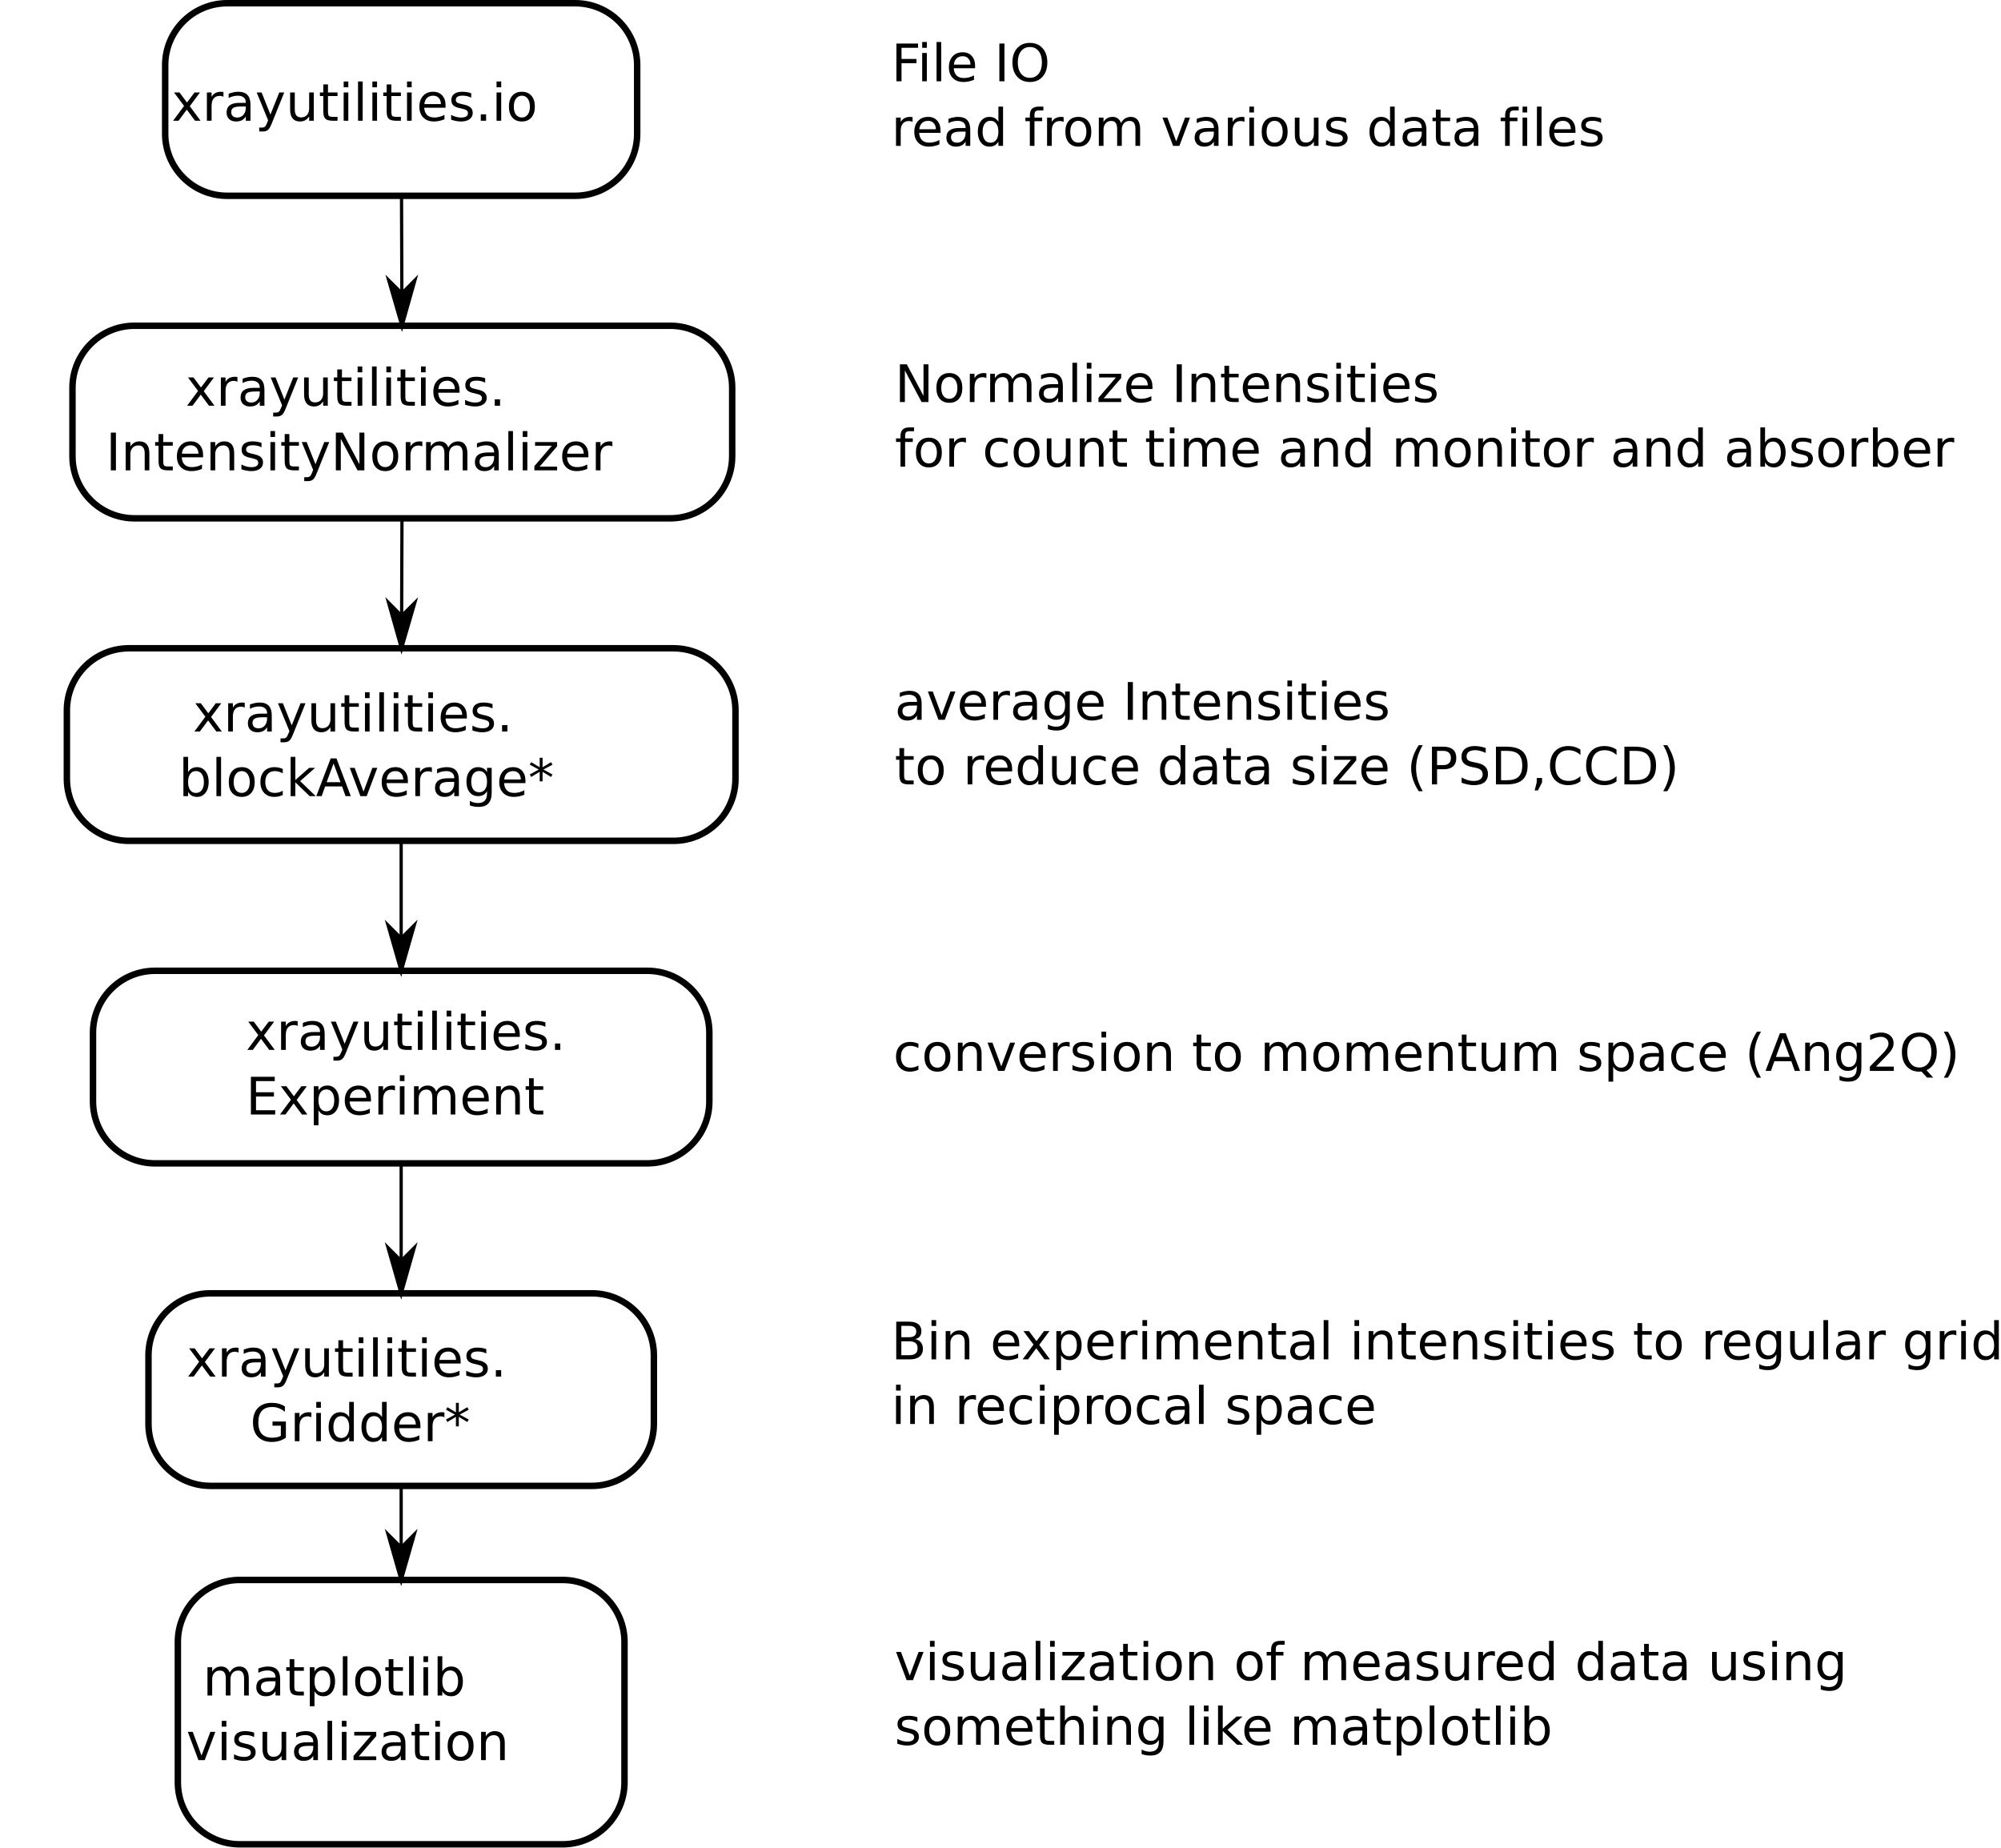
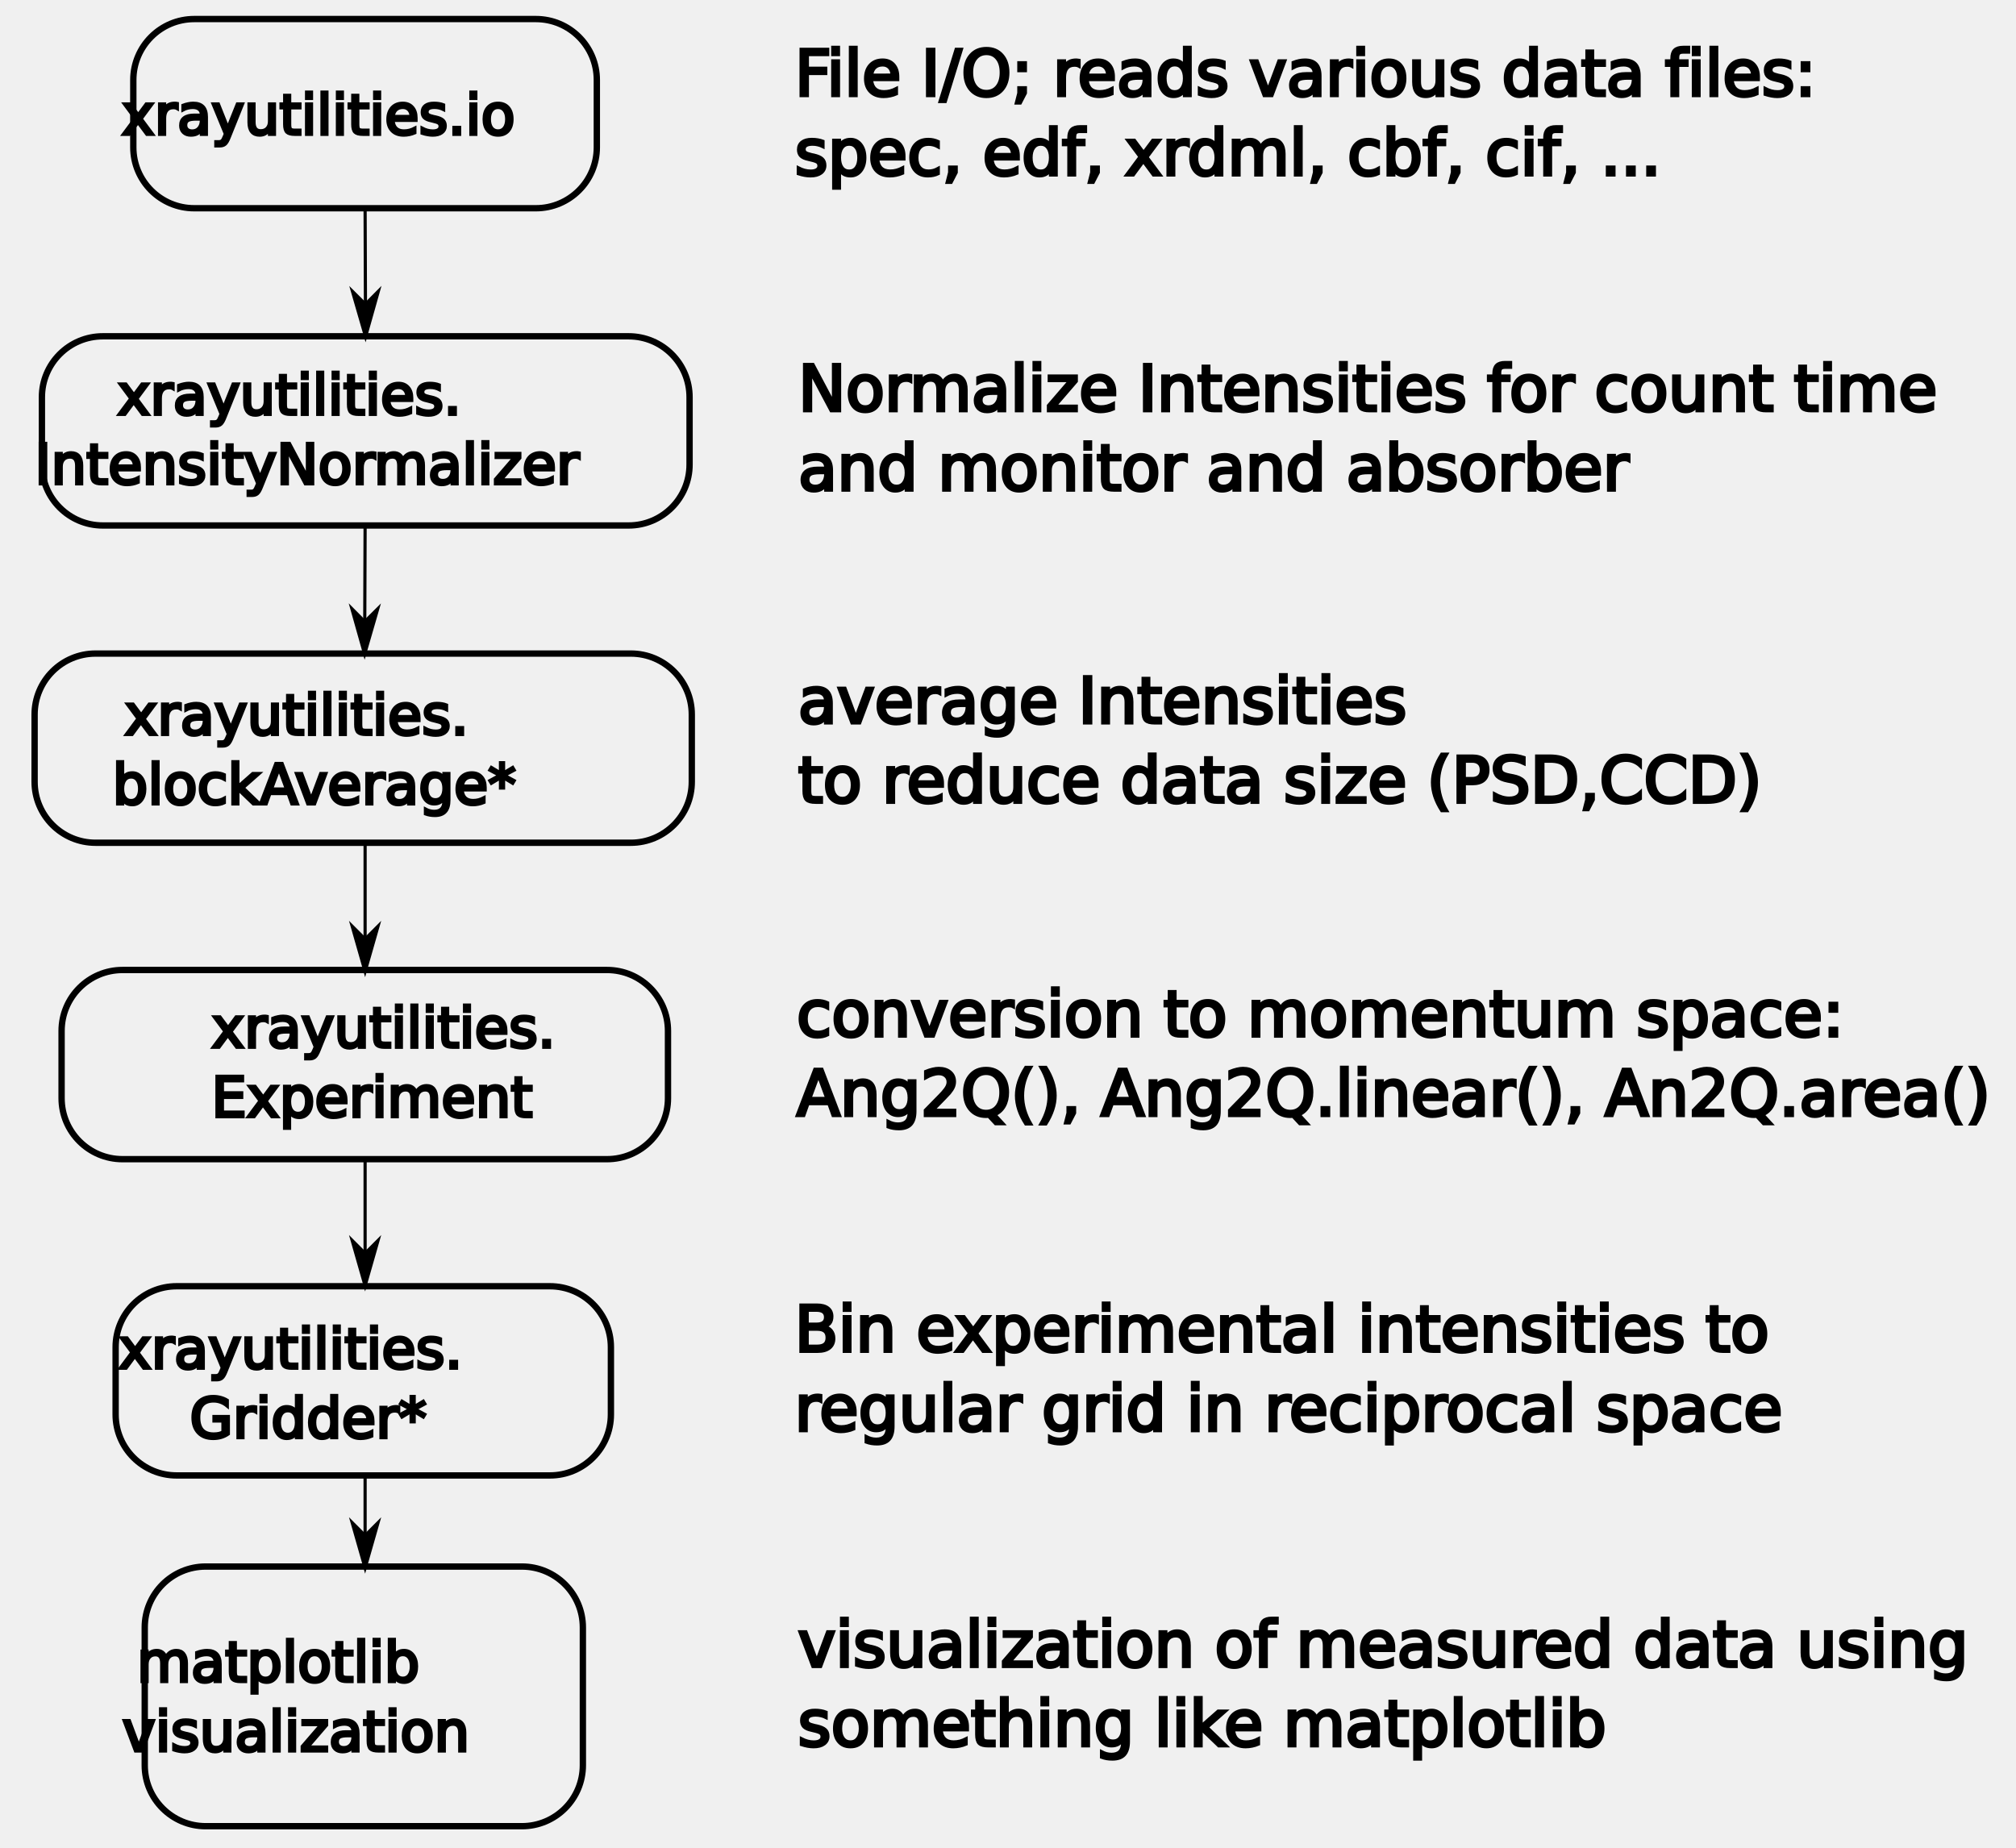
- <svg xmlns="http://www.w3.org/2000/svg" width="619.278" height="571.822" id="svg2" version="1.1">
+ <svg xmlns="http://www.w3.org/2000/svg" id="svg2" viewBox="0 0 635 582" version="1.1">
  <defs id="defs4">
-     <marker orient="auto" refY="0" refX="0" id="Arrow1Lend" style="overflow:visible">
-       <path id="path3978" d="M 0,0 5,-5 -12.5,0 5,5 0,0 z" style="fill-rule:evenodd;stroke:#000000;stroke-width:1pt;marker-start:none" transform="matrix(-0.8,0,0,-0.8,-10,0)" />
-     </marker>
-     <marker orient="auto" refY="0" refX="0" id="Arrow2Mend" style="overflow:visible">
-       <path id="path4002" style="font-size:12px;fill-rule:evenodd;stroke-width:0.625;stroke-linejoin:round" d="M 8.719,4.034 -2.207,0.016 8.719,-4.002 c -1.745,2.372 -1.735,5.617 -6e-7,8.035 z" transform="scale(-0.6,-0.6)" />
+     <marker id="Arrow1Lend" refY="0" refX="0" orient="auto" overflow="visible">
+       <path id="path3978" d="m0 0 5-5-17.5 5 17.5 5-5-5z" fill-rule="evenodd" transform="matrix(-.8 0 0 -.8 -10 0)" stroke="#000" stroke-width="1pt" />
    </marker>
  </defs>
-   <g id="layer1" transform="translate(-42.51844,-47.27055)">
-     <rect style="color:#000000;fill:#ffffff;fill-opacity:1;fill-rule:nonzero;stroke:#ffffff;stroke-width:5;stroke-linecap:butt;stroke-linejoin:miter;stroke-miterlimit:4;stroke-opacity:1;stroke-dasharray:none;stroke-dashoffset:0;marker:none;visibility:visible;display:inline;overflow:visible;enable-background:accumulate" id="rect3054" width="624.286" height="577.143" x="42.518" y="44.807" />
-     <g id="g3873" transform="translate(-9.009489,-18.18275)">
-       <rect ry="19.193" rx="19.193" y="66.453" x="102.647" height="59.599" width="146.076" id="rect2858" style="color:#000000;fill:none;stroke:#000000;stroke-width:2;stroke-linecap:butt;stroke-linejoin:miter;stroke-miterlimit:4;stroke-opacity:1;stroke-dasharray:none;stroke-dashoffset:0;marker:none;visibility:visible;display:inline;overflow:visible;enable-background:accumulate" />
-       <text id="text2882" y="102.819" x="175.843" style="font-size:16px;font-style:normal;font-variant:normal;font-weight:normal;font-stretch:normal;line-height:125%;fill:none;stroke:#000000;stroke-width:1px;stroke-linecap:butt;stroke-linejoin:miter;stroke-opacity:1;font-family:Tymes;-inkscape-font-specification:Tymes" xml:space="preserve">
-         <tspan style="font-size:16px;font-style:normal;font-variant:normal;font-weight:normal;font-stretch:normal;text-align:center;line-height:125%;writing-mode:lr-tb;text-anchor:middle;fill:#000000;fill-opacity:1;stroke:none;font-family:Bitstream Vera Sans;-inkscape-font-specification:Bitstream Vera Sans" y="102.819" x="175.843" id="tspan2884">xrayutilities.io</tspan>
+   <g id="layer1" transform="translate(-52 -42.3)">
+     <g id="g3873" transform="translate(-9.01 -18.2)" fill="none">
+       <rect id="rect2858" style="color:#000000" rx="19.2" ry="19.2" height="59.6" width="146" stroke="#000" y="66.5" x="103" stroke-width="2" />
+       <text id="text2882" font-family="Tymes" line-height="125%" font-size="16px" stroke="#000000" y="102.819" x="175.843" stroke-width="1px" xml:space="preserve">
+         <tspan id="tspan2884" style="text-anchor:middle;text-align:center" font-size="17.5px" line-height="125%" y="102.819" x="175.843" font-family="'Bitstream Vera Sans'" fill="#000000">xrayutilities.io</tspan>
      </text>
    </g>
-     <text xml:space="preserve" style="font-size:16px;font-style:normal;font-variant:normal;font-weight:normal;font-stretch:normal;line-height:125%;fill:none;stroke:#000000;stroke-width:1px;stroke-linecap:butt;stroke-linejoin:miter;stroke-opacity:1;font-family:Tymes;-inkscape-font-specification:Tymes" x="318.366" y="72.418" id="text2882-0">
-       <tspan x="318.366" y="72.418" style="font-size:16px;font-style:normal;font-variant:normal;font-weight:normal;font-stretch:normal;text-align:start;line-height:125%;writing-mode:lr-tb;text-anchor:start;fill:#000000;fill-opacity:1;stroke:none;font-family:Bitstream Vera Sans;-inkscape-font-specification:Bitstream Vera Sans" id="tspan3683">File IO</tspan>
-       <tspan x="318.366" y="92.418" style="font-size:16px;font-style:normal;font-variant:normal;font-weight:normal;font-stretch:normal;text-align:start;line-height:125%;writing-mode:lr-tb;text-anchor:start;fill:#000000;fill-opacity:1;stroke:none;font-family:Bitstream Vera Sans;-inkscape-font-specification:Bitstream Vera Sans" id="tspan3687">read from various data files</tspan>
+     <text id="text2882-0" font-family="'Bitstream Vera Sans'" line-height="125%" xml:space="preserve" font-size="20px" stroke="#000000" y="72.418" x="302.366" stroke-width="1px" fill="#000000">
+       <tspan id="tspan3687" line-height="125%" y="72.418" x="302.366">File I/O; reads various data files: </tspan>
+       <tspan id="tspan4155" line-height="125%" y="97.418" x="302.366">spec, edf, xrdml, cbf, cif, ...</tspan>
    </text>
-     <g id="g3878" transform="translate(-76.77159,-7.758899)">
-       <rect ry="19.193" rx="19.193" y="155.852" x="141.719" height="59.599" width="204.171" id="rect2858-9" style="color:#000000;fill:none;stroke:#000000;stroke-width:2;stroke-linecap:butt;stroke-linejoin:miter;stroke-miterlimit:4;stroke-opacity:1;stroke-dasharray:none;stroke-dashoffset:0;marker:none;visibility:visible;display:inline;overflow:visible;enable-background:accumulate" />
-       <text id="text2882-1" y="180.606" x="244.97" style="font-size:16px;font-style:normal;font-variant:normal;font-weight:normal;font-stretch:normal;line-height:125%;fill:none;stroke:#000000;stroke-width:1px;stroke-linecap:butt;stroke-linejoin:miter;stroke-opacity:1;font-family:Tymes;-inkscape-font-specification:Tymes" xml:space="preserve">
-         <tspan style="font-size:16px;font-style:normal;font-variant:normal;font-weight:normal;font-stretch:normal;text-align:center;line-height:125%;writing-mode:lr-tb;text-anchor:middle;fill:#000000;fill-opacity:1;stroke:none;font-family:Bitstream Vera Sans;-inkscape-font-specification:Bitstream Vera Sans" y="180.606" x="244.97" id="tspan2884-2">xrayutilities.</tspan>
-         <tspan style="font-size:16px;font-style:normal;font-variant:normal;font-weight:normal;font-stretch:normal;text-align:center;line-height:125%;writing-mode:lr-tb;text-anchor:middle;fill:#000000;fill-opacity:1;stroke:none;font-family:Bitstream Vera Sans;-inkscape-font-specification:Bitstream Vera Sans" y="200.606" x="244.97" id="tspan3048">IntensityNormalizer</tspan>
+     <g id="g3878" transform="translate(-76.8 -7.76)">
+       <rect id="rect2858-9" style="color:#000000" rx="19.2" ry="19.2" height="59.6" width="204" stroke="#000" y="156" x="142" stroke-width="2" fill="none" />
+       <text id="text2882-1" font-family="'Bitstream Vera Sans'" line-height="125%" font-size="17.5px" stroke="#000000" y="180.606" x="244.97" stroke-width="1px" xml:space="preserve" fill="#000000">
+         <tspan id="tspan2884-2" style="text-anchor:middle;text-align:center" line-height="125%" y="180.606" x="244.97">xrayutilities.</tspan>
+         <tspan id="tspan3048" style="text-anchor:middle;text-align:center" line-height="125%" y="202.481" x="244.97">IntensityNormalizer</tspan>
      </text>
    </g>
-     <g id="g3885" transform="translate(-58.08378,5.190358)">
-       <rect ry="19.193" rx="19.193" y="242.725" x="121.3" height="59.599" width="206.917" id="rect2858-1" style="color:#000000;fill:none;stroke:#000000;stroke-width:2;stroke-linecap:butt;stroke-linejoin:miter;stroke-miterlimit:4;stroke-opacity:1;stroke-dasharray:none;stroke-dashoffset:0;marker:none;visibility:visible;display:inline;overflow:visible;enable-background:accumulate" />
-       <text id="text2882-5" y="268.489" x="228.549" style="font-size:16px;font-style:normal;font-variant:normal;font-weight:normal;font-stretch:normal;line-height:125%;fill:none;stroke:#000000;stroke-width:1px;stroke-linecap:butt;stroke-linejoin:miter;stroke-opacity:1;font-family:Tymes;-inkscape-font-specification:Tymes" xml:space="preserve">
-         <tspan style="font-size:16px;font-style:normal;font-variant:normal;font-weight:normal;font-stretch:normal;text-align:center;line-height:125%;writing-mode:lr-tb;text-anchor:middle;fill:#000000;fill-opacity:1;stroke:none;font-family:Bitstream Vera Sans;-inkscape-font-specification:Bitstream Vera Sans" y="268.489" x="228.549" id="tspan2884-5">xrayutilities.</tspan>
-         <tspan style="font-size:16px;font-style:normal;font-variant:normal;font-weight:normal;font-stretch:normal;text-align:center;line-height:125%;writing-mode:lr-tb;text-anchor:middle;fill:#000000;fill-opacity:1;stroke:none;font-family:Bitstream Vera Sans;-inkscape-font-specification:Bitstream Vera Sans" y="288.489" x="228.549" id="tspan3050">blockAverage*</tspan>
+     <g id="g3885" transform="translate(-58.1 5.19)">
+       <rect id="rect2858-1" style="color:#000000" rx="19.2" ry="19.2" height="59.6" width="207" stroke="#000" y="243" x="121" stroke-width="2" fill="none" />
+       <text id="text2882-5" font-family="'Bitstream Vera Sans'" line-height="125%" font-size="17.5px" stroke="#000000" y="268.489" x="228.549" stroke-width="1px" xml:space="preserve" fill="#000000">
+         <tspan id="tspan2884-5" style="text-anchor:middle;text-align:center" line-height="125%" y="268.489" x="228.549">xrayutilities.</tspan>
+         <tspan id="tspan3050" style="text-anchor:middle;text-align:center" line-height="125%" y="290.364" x="228.549">blockAverage*</tspan>
      </text>
    </g>
-     <text xml:space="preserve" style="font-size:16px;font-style:normal;font-variant:normal;font-weight:normal;font-stretch:normal;line-height:125%;fill:none;stroke:#000000;stroke-width:1px;stroke-linecap:butt;stroke-linejoin:miter;stroke-opacity:1;font-family:Tymes;-inkscape-font-specification:Tymes" x="319.452" y="171.703" id="text2882-2">
-       <tspan id="tspan2884-53" x="319.452" y="171.703" style="font-size:16px;font-style:normal;font-variant:normal;font-weight:normal;font-stretch:normal;text-align:start;line-height:125%;writing-mode:lr-tb;text-anchor:start;fill:#000000;fill-opacity:1;stroke:none;font-family:Bitstream Vera Sans;-inkscape-font-specification:Bitstream Vera Sans">Normalize Intensities </tspan>
-       <tspan x="319.452" y="191.703" style="font-size:16px;font-style:normal;font-variant:normal;font-weight:normal;font-stretch:normal;text-align:start;line-height:125%;writing-mode:lr-tb;text-anchor:start;fill:#000000;fill-opacity:1;stroke:none;font-family:Bitstream Vera Sans;-inkscape-font-specification:Bitstream Vera Sans" id="tspan3781">for count time and monitor and absorber</tspan>
+     <text id="text2882-2" font-family="'Bitstream Vera Sans'" line-height="125%" xml:space="preserve" font-size="20px" stroke="#000000" y="171.703" x="303.452" stroke-width="1px" fill="#000000">
+       <tspan id="tspan4159" line-height="125%" y="171.703" x="303.452">Normalize Intensities for count time</tspan>
+       <tspan id="tspan4163" line-height="125%" y="196.703" x="303.452">and monitor and absorber</tspan>
    </text>
-     <text xml:space="preserve" style="font-size:16px;font-style:normal;font-variant:normal;font-weight:normal;font-stretch:normal;line-height:125%;fill:none;stroke:#000000;stroke-width:1px;stroke-linecap:butt;stroke-linejoin:miter;stroke-opacity:1;font-family:Tymes;-inkscape-font-specification:Tymes" x="319.39" y="270.046" id="text2882-2-6">
-       <tspan x="319.39" y="270.046" style="font-size:16px;font-style:normal;font-variant:normal;font-weight:normal;font-stretch:normal;text-align:start;line-height:125%;writing-mode:lr-tb;text-anchor:start;fill:#000000;fill-opacity:1;stroke:none;font-family:Bitstream Vera Sans;-inkscape-font-specification:Bitstream Vera Sans" id="tspan3781-0">average Intensities </tspan>
-       <tspan x="319.39" y="290.046" style="font-size:16px;font-style:normal;font-variant:normal;font-weight:normal;font-stretch:normal;text-align:start;line-height:125%;writing-mode:lr-tb;text-anchor:start;fill:#000000;fill-opacity:1;stroke:none;font-family:Bitstream Vera Sans;-inkscape-font-specification:Bitstream Vera Sans" id="tspan3813">to reduce data size (PSD,CCD)</tspan>
+     <text id="text2882-2-6" font-family="'Bitstream Vera Sans'" line-height="125%" xml:space="preserve" font-size="20px" stroke="#000000" y="270.046" x="303.39" stroke-width="1px" fill="#000000">
+       <tspan id="tspan3781-0" line-height="125%" y="270.046" x="303.39">average Intensities </tspan>
+       <tspan id="tspan3813" line-height="125%" y="295.046" x="303.39">to reduce data size (PSD,CCD)</tspan>
    </text>
-     <g id="g3890" transform="translate(-62.62947,-9.134555)">
-       <rect ry="19.193" rx="19.193" y="356.872" x="133.927" height="59.599" width="190.755" id="rect2858-1-2" style="color:#000000;fill:none;stroke:#000000;stroke-width:2;stroke-linecap:butt;stroke-linejoin:miter;stroke-miterlimit:4;stroke-opacity:1;stroke-dasharray:none;stroke-dashoffset:0;marker:none;visibility:visible;display:inline;overflow:visible;enable-background:accumulate" />
-       <text id="text2882-5-5" y="381.351" x="181.224" style="font-size:16px;font-style:normal;font-variant:normal;font-weight:normal;font-stretch:normal;line-height:125%;fill:none;stroke:#000000;stroke-width:1px;stroke-linecap:butt;stroke-linejoin:miter;stroke-opacity:1;font-family:Tymes;-inkscape-font-specification:Tymes" xml:space="preserve">
-         <tspan style="font-size:16px;font-style:normal;font-variant:normal;font-weight:normal;font-stretch:normal;text-align:start;line-height:125%;writing-mode:lr-tb;text-anchor:start;fill:#000000;fill-opacity:1;stroke:none;font-family:Bitstream Vera Sans;-inkscape-font-specification:Bitstream Vera Sans" y="381.351" x="181.224" id="tspan2884-5-1">xrayutilities.</tspan>
-         <tspan style="font-size:16px;font-style:normal;font-variant:normal;font-weight:normal;font-stretch:normal;text-align:start;line-height:125%;writing-mode:lr-tb;text-anchor:start;fill:#000000;fill-opacity:1;stroke:none;font-family:Bitstream Vera Sans;-inkscape-font-specification:Bitstream Vera Sans" y="401.351" x="181.224" id="tspan3052">Experiment</tspan>
+     <g id="g3890" transform="translate(-62.6 -9.13)">
+       <rect id="rect2858-1-2" style="color:#000000" rx="19.2" ry="19.2" height="59.6" width="191" stroke="#000" y="357" x="134" stroke-width="2" fill="none" />
+       <text id="text2882-5-5" font-family="'Bitstream Vera Sans'" line-height="125%" font-size="17.5px" stroke="#000000" y="381.351" x="181.224" stroke-width="1px" xml:space="preserve" fill="#000000">
+         <tspan id="tspan2884-5-1" line-height="125%" y="381.351" x="181.224">xrayutilities.</tspan>
+         <tspan id="tspan3052" line-height="125%" y="403.226" x="181.224">Experiment</tspan>
      </text>
    </g>
-     <g id="g3895" transform="translate(2.020292,-28.5102)">
-       <rect ry="19.193" rx="19.193" y="476.07" x="86.45" height="59.599" width="156.41" id="rect2858-1-1" style="color:#000000;fill:none;stroke:#000000;stroke-width:2;stroke-linecap:butt;stroke-linejoin:miter;stroke-miterlimit:4;stroke-opacity:1;stroke-dasharray:none;stroke-dashoffset:0;marker:none;visibility:visible;display:inline;overflow:visible;enable-background:accumulate" />
-       <text id="text2882-5-3" y="501.834" x="166.523" style="font-size:16px;font-style:normal;font-variant:normal;font-weight:normal;font-stretch:normal;line-height:125%;fill:none;stroke:#000000;stroke-width:1px;stroke-linecap:butt;stroke-linejoin:miter;stroke-opacity:1;font-family:Tymes;-inkscape-font-specification:Tymes" xml:space="preserve">
-         <tspan style="font-size:16px;font-style:normal;font-variant:normal;font-weight:normal;font-stretch:normal;text-align:center;line-height:125%;writing-mode:lr-tb;text-anchor:middle;fill:#000000;fill-opacity:1;stroke:none;font-family:Bitstream Vera Sans;-inkscape-font-specification:Bitstream Vera Sans" y="501.834" x="166.523" id="tspan2884-5-7">xrayutilities.</tspan>
-         <tspan style="font-size:16px;font-style:normal;font-variant:normal;font-weight:normal;font-stretch:normal;text-align:center;line-height:125%;writing-mode:lr-tb;text-anchor:middle;fill:#000000;fill-opacity:1;stroke:none;font-family:Bitstream Vera Sans;-inkscape-font-specification:Bitstream Vera Sans" y="521.834" x="166.523" id="tspan3054">Gridder*</tspan>
+     <g id="g3895" transform="translate(2.02 -28.5)">
+       <rect id="rect2858-1-1" style="color:#000000" rx="19.2" ry="19.2" height="59.6" width="156" stroke="#000" y="476" x="86.4" stroke-width="2" fill="none" />
+       <text id="text2882-5-3" font-family="'Bitstream Vera Sans'" line-height="125%" font-size="17.5px" stroke="#000000" y="501.834" x="166.523" stroke-width="1px" xml:space="preserve" fill="#000000">
+         <tspan id="tspan2884-5-7" style="text-anchor:middle;text-align:center" line-height="125%" y="501.834" x="166.523">xrayutilities.</tspan>
+         <tspan id="tspan3054" style="text-anchor:middle;text-align:center" line-height="125%" y="523.709" x="166.523">Gridder*</tspan>
      </text>
    </g>
-     <g id="g3900" transform="translate(9.091368,-79.20053)">
-       <rect ry="19.193" rx="19.193" y="615.471" x="88.47" height="81.822" width="138.227" id="rect2858-1-12" style="color:#000000;fill:none;stroke:#000000;stroke-width:2;stroke-linecap:butt;stroke-linejoin:miter;stroke-miterlimit:4;stroke-opacity:1;stroke-dasharray:none;stroke-dashoffset:0;marker:none;visibility:visible;display:inline;overflow:visible;enable-background:accumulate" />
-       <text id="text2882-5-1" y="651.236" x="155.594" style="font-size:16px;font-style:normal;font-variant:normal;font-weight:normal;font-stretch:normal;line-height:125%;fill:none;stroke:#000000;stroke-width:1px;stroke-linecap:butt;stroke-linejoin:miter;stroke-opacity:1;font-family:Tymes;-inkscape-font-specification:Tymes" xml:space="preserve">
-         <tspan style="font-size:16px;font-style:normal;font-variant:normal;font-weight:normal;font-stretch:normal;text-align:center;line-height:125%;writing-mode:lr-tb;text-anchor:middle;fill:#000000;fill-opacity:1;stroke:none;font-family:Bitstream Vera Sans;-inkscape-font-specification:Bitstream Vera Sans" y="651.236" x="155.594" id="tspan2884-5-0">matplotlib</tspan>
-         <tspan id="tspan3869" style="font-size:16px;font-style:normal;font-variant:normal;font-weight:normal;font-stretch:normal;text-align:center;line-height:125%;writing-mode:lr-tb;text-anchor:middle;fill:#000000;fill-opacity:1;stroke:none;font-family:Bitstream Vera Sans;-inkscape-font-specification:Bitstream Vera Sans" y="671.236" x="155.594">visualization</tspan>
+     <g id="g3900" transform="translate(9.09 -79.2)">
+       <rect id="rect2858-1-12" style="color:#000000" rx="19.2" ry="19.2" height="81.8" width="138" stroke="#000" y="615" x="88.5" stroke-width="2" fill="none" />
+       <text id="text2882-5-1" font-family="'Bitstream Vera Sans'" line-height="125%" font-size="17.5px" stroke="#000000" y="651.236" x="155.594" stroke-width="1px" xml:space="preserve" fill="#000000">
+         <tspan id="tspan2884-5-0" style="text-anchor:middle;text-align:center" line-height="125%" y="651.236" x="155.594">matplotlib</tspan>
+         <tspan id="tspan3869" style="text-anchor:middle;text-align:center" line-height="125%" y="673.111" x="155.594">visualization</tspan>
      </text>
    </g>
-     <text xml:space="preserve" style="font-size:16px;font-style:normal;font-variant:normal;font-weight:normal;font-stretch:normal;line-height:125%;fill:none;stroke:#000000;stroke-width:1px;stroke-linecap:butt;stroke-linejoin:miter;stroke-opacity:1;font-family:Tymes;-inkscape-font-specification:Tymes" x="318.937" y="378.72" id="text2882-2-6-3">
-       <tspan x="318.937" y="378.72" style="font-size:16px;font-style:normal;font-variant:normal;font-weight:normal;font-stretch:normal;text-align:start;line-height:125%;writing-mode:lr-tb;text-anchor:start;fill:#000000;fill-opacity:1;stroke:none;font-family:Bitstream Vera Sans;-inkscape-font-specification:Bitstream Vera Sans" id="tspan3813-2">conversion to momentum space (Ang2Q)</tspan>
-     </text>
-     <text xml:space="preserve" style="font-size:16px;font-style:normal;font-variant:normal;font-weight:normal;font-stretch:normal;line-height:125%;fill:none;stroke:#000000;stroke-width:1px;stroke-linecap:butt;stroke-linejoin:miter;stroke-opacity:1;font-family:Tymes;-inkscape-font-specification:Tymes" x="318.312" y="468.005" id="text2882-2-6-2">
-       <tspan x="318.312" y="468.005" style="font-size:16px;font-style:normal;font-variant:normal;font-weight:normal;font-stretch:normal;text-align:start;line-height:125%;writing-mode:lr-tb;text-anchor:start;fill:#000000;fill-opacity:1;stroke:none;font-family:Bitstream Vera Sans;-inkscape-font-specification:Bitstream Vera Sans" id="tspan3813-5">Bin experimental intensities to regular grid</tspan>
-       <tspan x="318.312" y="488.005" style="font-size:16px;font-style:normal;font-variant:normal;font-weight:normal;font-stretch:normal;text-align:start;line-height:125%;writing-mode:lr-tb;text-anchor:start;fill:#000000;fill-opacity:1;stroke:none;font-family:Bitstream Vera Sans;-inkscape-font-specification:Bitstream Vera Sans" id="tspan3964">in reciprocal space</tspan>
-     </text>
-     <text xml:space="preserve" style="font-size:16px;font-style:normal;font-variant:normal;font-weight:normal;font-stretch:normal;line-height:125%;fill:none;stroke:#000000;stroke-width:1px;stroke-linecap:butt;stroke-linejoin:miter;stroke-opacity:1;font-family:Tymes;-inkscape-font-specification:Tymes" x="319.343" y="567.289" id="text2882-2-6-1">
-       <tspan x="319.343" y="567.289" style="font-size:16px;font-style:normal;font-variant:normal;font-weight:normal;font-stretch:normal;text-align:start;line-height:125%;writing-mode:lr-tb;text-anchor:start;fill:#000000;fill-opacity:1;stroke:none;font-family:Bitstream Vera Sans;-inkscape-font-specification:Bitstream Vera Sans" id="tspan3813-8">visualization of measured data using </tspan>
-       <tspan x="319.343" y="587.289" style="font-size:16px;font-style:normal;font-variant:normal;font-weight:normal;font-stretch:normal;text-align:start;line-height:125%;writing-mode:lr-tb;text-anchor:start;fill:#000000;fill-opacity:1;stroke:none;font-family:Bitstream Vera Sans;-inkscape-font-specification:Bitstream Vera Sans" id="tspan3968">something like matplotlib</tspan>
-     </text>
-     <path style="fill:none;stroke:#000000;stroke-width:1px;stroke-linecap:butt;stroke-linejoin:miter;stroke-opacity:1;marker-end:url(#Arrow1Lend)" d="m 166.782,107.87 0.144,40.223" id="path3970" />
-     <path style="fill:none;stroke:#000000;stroke-width:1px;stroke-linecap:butt;stroke-linejoin:miter;stroke-opacity:1;marker-end:url(#Arrow1Lend)" d="m 166.926,207.692 -0.144,40.223" id="path4608" />
-     <path style="fill:none;stroke:#000000;stroke-width:1px;stroke-linecap:butt;stroke-linejoin:miter;stroke-opacity:1;marker-end:url(#Arrow1Lend)" d="m 166.675,307.514 0,40.223" id="path4796" />
-     <path style="fill:none;stroke:#000000;stroke-width:1px;stroke-linecap:butt;stroke-linejoin:miter;stroke-opacity:1;marker-end:url(#Arrow1Lend)" d="m 166.675,407.337 0,40.223" id="path4984" />
-     <path style="fill:none;stroke:#000000;stroke-width:1px;stroke-linecap:butt;stroke-linejoin:miter;stroke-opacity:1;marker-end:url(#Arrow1Lend)" d="m 166.675,507.159 0,29.112" id="path5172" />
+     <g stroke-width="1px">
+       <g font-size="20px" font-family="'Bitstream Vera Sans'" stroke="#000000" fill="#000000">
+         <text id="text2882-2-6-3" line-height="125%" xml:space="preserve" y="368.72" x="302.937">
+           <tspan id="tspan4165" line-height="125%" y="368.72" x="302.937">conversion to momentum space:</tspan>
+           <tspan id="tspan4169" line-height="125%" y="393.72" x="302.937">Ang2Q(), Ang2Q.linear(), An2Q.area()</tspan>
+         </text>
+         <text id="text2882-2-6-2" line-height="125%" xml:space="preserve" y="468.005" x="302.312">
+           <tspan id="tspan3813-5" line-height="125%" y="468.005" x="302.312">Bin experimental intensities to</tspan>
+           <tspan id="tspan3964" line-height="125%" y="493.005" x="302.312">regular grid in reciprocal space</tspan>
+         </text>
+         <text id="text2882-2-6-1" line-height="125%" xml:space="preserve" y="567.289" x="303.343">
+           <tspan id="tspan3813-8" line-height="125%" y="567.289" x="303.343">visualization of measured data using </tspan>
+           <tspan id="tspan3968" line-height="125%" y="592.289" x="303.343">something like matplotlib</tspan>
+         </text>
+       </g>
+       <g stroke="#000" fill="none">
+         <path id="path3970" marker-end="url(#Arrow1Lend)" d="m167 108 0.144 40.2" />
+         <path id="path4608" marker-end="url(#Arrow1Lend)" d="m167 208-0.144 40.2" />
+         <path id="path4796" marker-end="url(#Arrow1Lend)" d="m167 308v40.2" />
+         <path id="path4984" marker-end="url(#Arrow1Lend)" d="m167 407v40.2" />
+         <path id="path5172" marker-end="url(#Arrow1Lend)" d="m167 507v29.1" />
+       </g>
+     </g>
  </g>
</svg>
